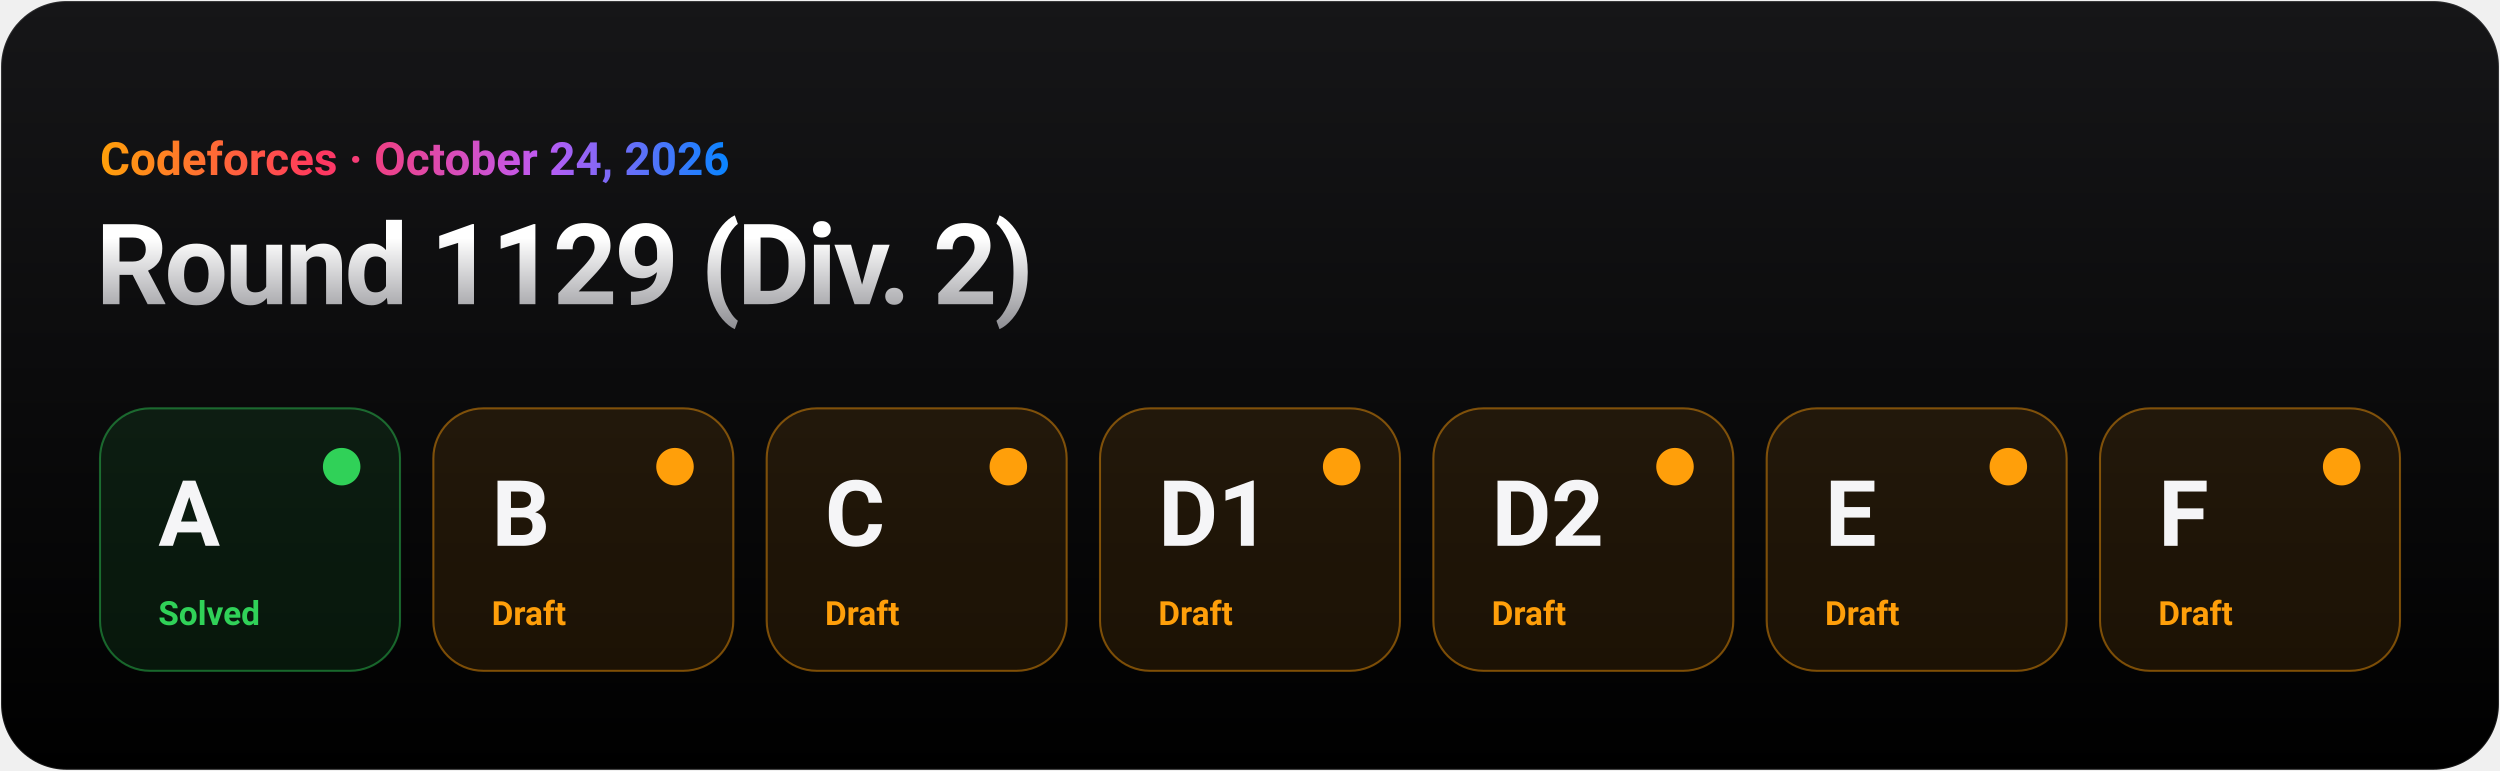
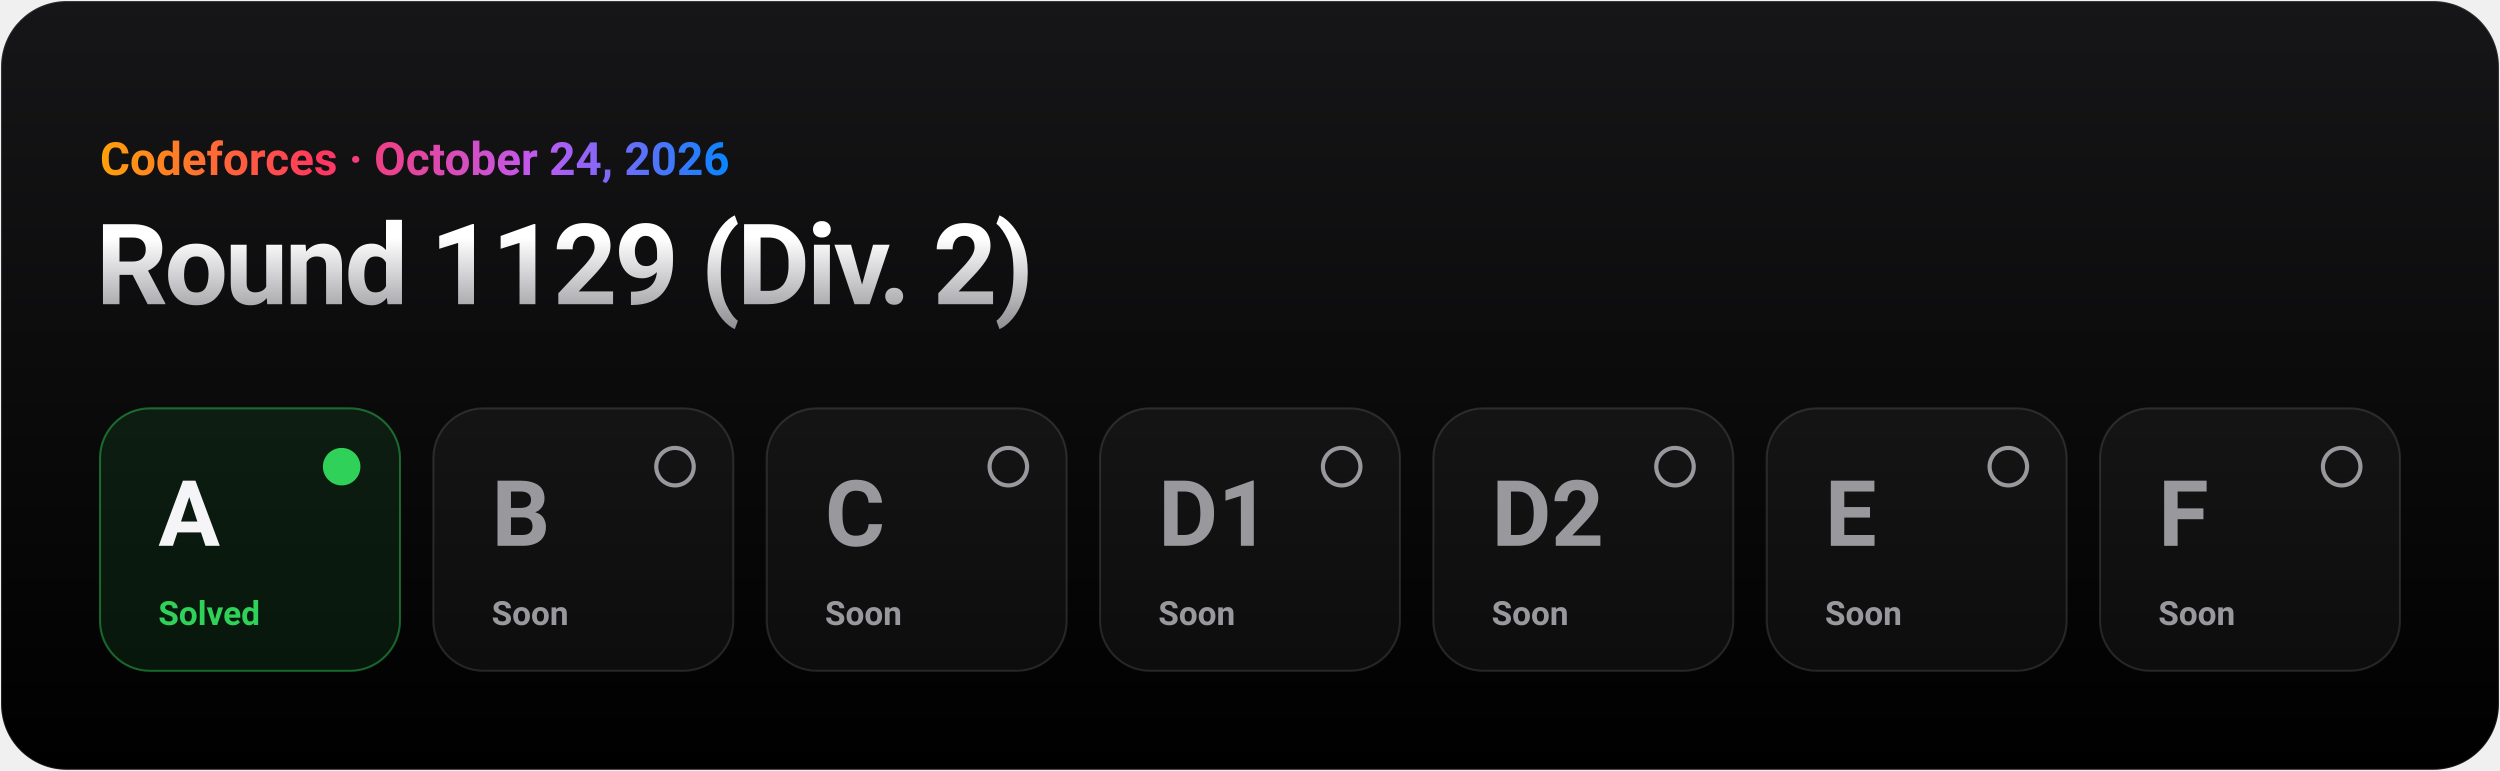
- <svg xmlns="http://www.w3.org/2000/svg" width="1200" height="370" viewBox="0 0 1200 370" role="img" aria-label="Codeforces Round 1129 (Div. 2), October 24, 2026: A — solved; B — draft; C — draft; D1 — draft; D2 — draft; E — draft; F — draft">
+ <svg xmlns="http://www.w3.org/2000/svg" width="1200" height="370" viewBox="0 0 1200 370" role="img" aria-label="Codeforces Round 1129 (Div. 2), October 24, 2026: A — solved; B — soon; C — soon; D1 — soon; D2 — soon; E — soon; F — soon">
  <defs>
    <linearGradient id="tile" x1="0" y1="0" x2="0" y2="1">
      <stop offset="0" stop-color="#161618" />
      <stop offset="1" stop-color="#000000" />
    </linearGradient>
    <linearGradient id="titanium" x1="0" y1="0" x2="0" y2="1">
      <stop offset="0.2" stop-color="#ffffff" />
      <stop offset="1" stop-color="#8e8e93" />
    </linearGradient>
    <linearGradient id="ai" x1="0" y1="0" x2="1" y2="0">
      <stop offset="0" stop-color="#ff9f0a" />
      <stop offset="0.35" stop-color="#ff375f" />
      <stop offset="0.7" stop-color="#bf5af2" />
      <stop offset="1" stop-color="#0a84ff" />
    </linearGradient>
  </defs>
  <g font-family="-apple-system, BlinkMacSystemFont, 'SF Pro Display', 'Segoe UI', Roboto, Helvetica, Arial, sans-serif">
    <rect x="0.5" y="0.5" width="1199" height="369" rx="31.5" fill="url(#tile)" stroke="#ffffff" stroke-opacity="0.1" />
    <g font-weight="600">
      <text x="48" y="84" font-size="22" fill="url(#ai)">Codeforces · October 24, 2026</text>
      <text x="46" y="146" font-size="54" font-weight="700" letter-spacing="-1.5" fill="url(#titanium)">Round 1129 (Div. 2)</text>
      <g>
        <animate attributeName="opacity" values="0;0;1" keyTimes="0;0.00;1" dur="0.5s" fill="freeze" />
        <rect x="48.0" y="196" width="144.0" height="126" rx="24" fill="#30d158" fill-opacity="0.1" stroke="#30d158" stroke-opacity="0.45" />
        <text x="76.0" y="262" font-size="44" font-weight="700" fill="#f5f5f7">A</text>
        <circle cx="164.0" cy="224" r="9" fill="#30d158" />
        <text x="76.0" y="300" font-size="16" fill="#30d158">Solved</text>
      </g>
      <g>
        <animate attributeName="opacity" values="0;0;1" keyTimes="0;0.17;1" dur="0.6s" fill="freeze" />
-         <rect x="208.0" y="196" width="144.0" height="126" rx="24" fill="#ff9f0a" fill-opacity="0.1" stroke="#ff9f0a" stroke-opacity="0.45" />
-         <text x="236.0" y="262" font-size="44" font-weight="700" fill="#f5f5f7">B</text>
-         <circle cx="324.0" cy="224" r="9" fill="#ff9f0a" />
-         <text x="236.0" y="300" font-size="16" fill="#ff9f0a">Draft</text>
+         <rect x="208.0" y="196" width="144.0" height="126" rx="24" fill="#ffffff" fill-opacity="0.04" stroke="#ffffff" stroke-opacity="0.12" />
+         <text x="236.0" y="262" font-size="44" font-weight="700" fill="#98989d">B</text>
+         <circle cx="324.0" cy="224" r="9" fill="none" stroke="#98989d" stroke-width="2" />
+         <text x="236.0" y="300" font-size="16" fill="#98989d">Soon</text>
      </g>
      <g>
        <animate attributeName="opacity" values="0;0;1" keyTimes="0;0.29;1" dur="0.7s" fill="freeze" />
-         <rect x="368.0" y="196" width="144.0" height="126" rx="24" fill="#ff9f0a" fill-opacity="0.1" stroke="#ff9f0a" stroke-opacity="0.45" />
-         <text x="396.0" y="262" font-size="44" font-weight="700" fill="#f5f5f7">C</text>
-         <circle cx="484.0" cy="224" r="9" fill="#ff9f0a" />
-         <text x="396.0" y="300" font-size="16" fill="#ff9f0a">Draft</text>
+         <rect x="368.0" y="196" width="144.0" height="126" rx="24" fill="#ffffff" fill-opacity="0.04" stroke="#ffffff" stroke-opacity="0.12" />
+         <text x="396.0" y="262" font-size="44" font-weight="700" fill="#98989d">C</text>
+         <circle cx="484.0" cy="224" r="9" fill="none" stroke="#98989d" stroke-width="2" />
+         <text x="396.0" y="300" font-size="16" fill="#98989d">Soon</text>
      </g>
      <g>
        <animate attributeName="opacity" values="0;0;1" keyTimes="0;0.38;1" dur="0.8s" fill="freeze" />
-         <rect x="528.0" y="196" width="144.0" height="126" rx="24" fill="#ff9f0a" fill-opacity="0.1" stroke="#ff9f0a" stroke-opacity="0.45" />
-         <text x="556.0" y="262" font-size="44" font-weight="700" fill="#f5f5f7">D1</text>
-         <circle cx="644.0" cy="224" r="9" fill="#ff9f0a" />
-         <text x="556.0" y="300" font-size="16" fill="#ff9f0a">Draft</text>
+         <rect x="528.0" y="196" width="144.0" height="126" rx="24" fill="#ffffff" fill-opacity="0.04" stroke="#ffffff" stroke-opacity="0.12" />
+         <text x="556.0" y="262" font-size="44" font-weight="700" fill="#98989d">D1</text>
+         <circle cx="644.0" cy="224" r="9" fill="none" stroke="#98989d" stroke-width="2" />
+         <text x="556.0" y="300" font-size="16" fill="#98989d">Soon</text>
      </g>
      <g>
        <animate attributeName="opacity" values="0;0;1" keyTimes="0;0.44;1" dur="0.9s" fill="freeze" />
-         <rect x="688.0" y="196" width="144.0" height="126" rx="24" fill="#ff9f0a" fill-opacity="0.1" stroke="#ff9f0a" stroke-opacity="0.45" />
-         <text x="716.0" y="262" font-size="44" font-weight="700" fill="#f5f5f7">D2</text>
-         <circle cx="804.0" cy="224" r="9" fill="#ff9f0a" />
-         <text x="716.0" y="300" font-size="16" fill="#ff9f0a">Draft</text>
+         <rect x="688.0" y="196" width="144.0" height="126" rx="24" fill="#ffffff" fill-opacity="0.04" stroke="#ffffff" stroke-opacity="0.12" />
+         <text x="716.0" y="262" font-size="44" font-weight="700" fill="#98989d">D2</text>
+         <circle cx="804.0" cy="224" r="9" fill="none" stroke="#98989d" stroke-width="2" />
+         <text x="716.0" y="300" font-size="16" fill="#98989d">Soon</text>
      </g>
      <g>
        <animate attributeName="opacity" values="0;0;1" keyTimes="0;0.50;1" dur="1.0s" fill="freeze" />
-         <rect x="848.0" y="196" width="144.0" height="126" rx="24" fill="#ff9f0a" fill-opacity="0.1" stroke="#ff9f0a" stroke-opacity="0.45" />
-         <text x="876.0" y="262" font-size="44" font-weight="700" fill="#f5f5f7">E</text>
-         <circle cx="964.0" cy="224" r="9" fill="#ff9f0a" />
-         <text x="876.0" y="300" font-size="16" fill="#ff9f0a">Draft</text>
+         <rect x="848.0" y="196" width="144.0" height="126" rx="24" fill="#ffffff" fill-opacity="0.04" stroke="#ffffff" stroke-opacity="0.12" />
+         <text x="876.0" y="262" font-size="44" font-weight="700" fill="#98989d">E</text>
+         <circle cx="964.0" cy="224" r="9" fill="none" stroke="#98989d" stroke-width="2" />
+         <text x="876.0" y="300" font-size="16" fill="#98989d">Soon</text>
      </g>
      <g>
        <animate attributeName="opacity" values="0;0;1" keyTimes="0;0.55;1" dur="1.1s" fill="freeze" />
-         <rect x="1008.0" y="196" width="144.0" height="126" rx="24" fill="#ff9f0a" fill-opacity="0.1" stroke="#ff9f0a" stroke-opacity="0.45" />
-         <text x="1036.0" y="262" font-size="44" font-weight="700" fill="#f5f5f7">F</text>
-         <circle cx="1124.0" cy="224" r="9" fill="#ff9f0a" />
-         <text x="1036.0" y="300" font-size="16" fill="#ff9f0a">Draft</text>
+         <rect x="1008.0" y="196" width="144.0" height="126" rx="24" fill="#ffffff" fill-opacity="0.04" stroke="#ffffff" stroke-opacity="0.12" />
+         <text x="1036.0" y="262" font-size="44" font-weight="700" fill="#98989d">F</text>
+         <circle cx="1124.0" cy="224" r="9" fill="none" stroke="#98989d" stroke-width="2" />
+         <text x="1036.0" y="300" font-size="16" fill="#98989d">Soon</text>
      </g>
    </g>
  </g>
</svg>
